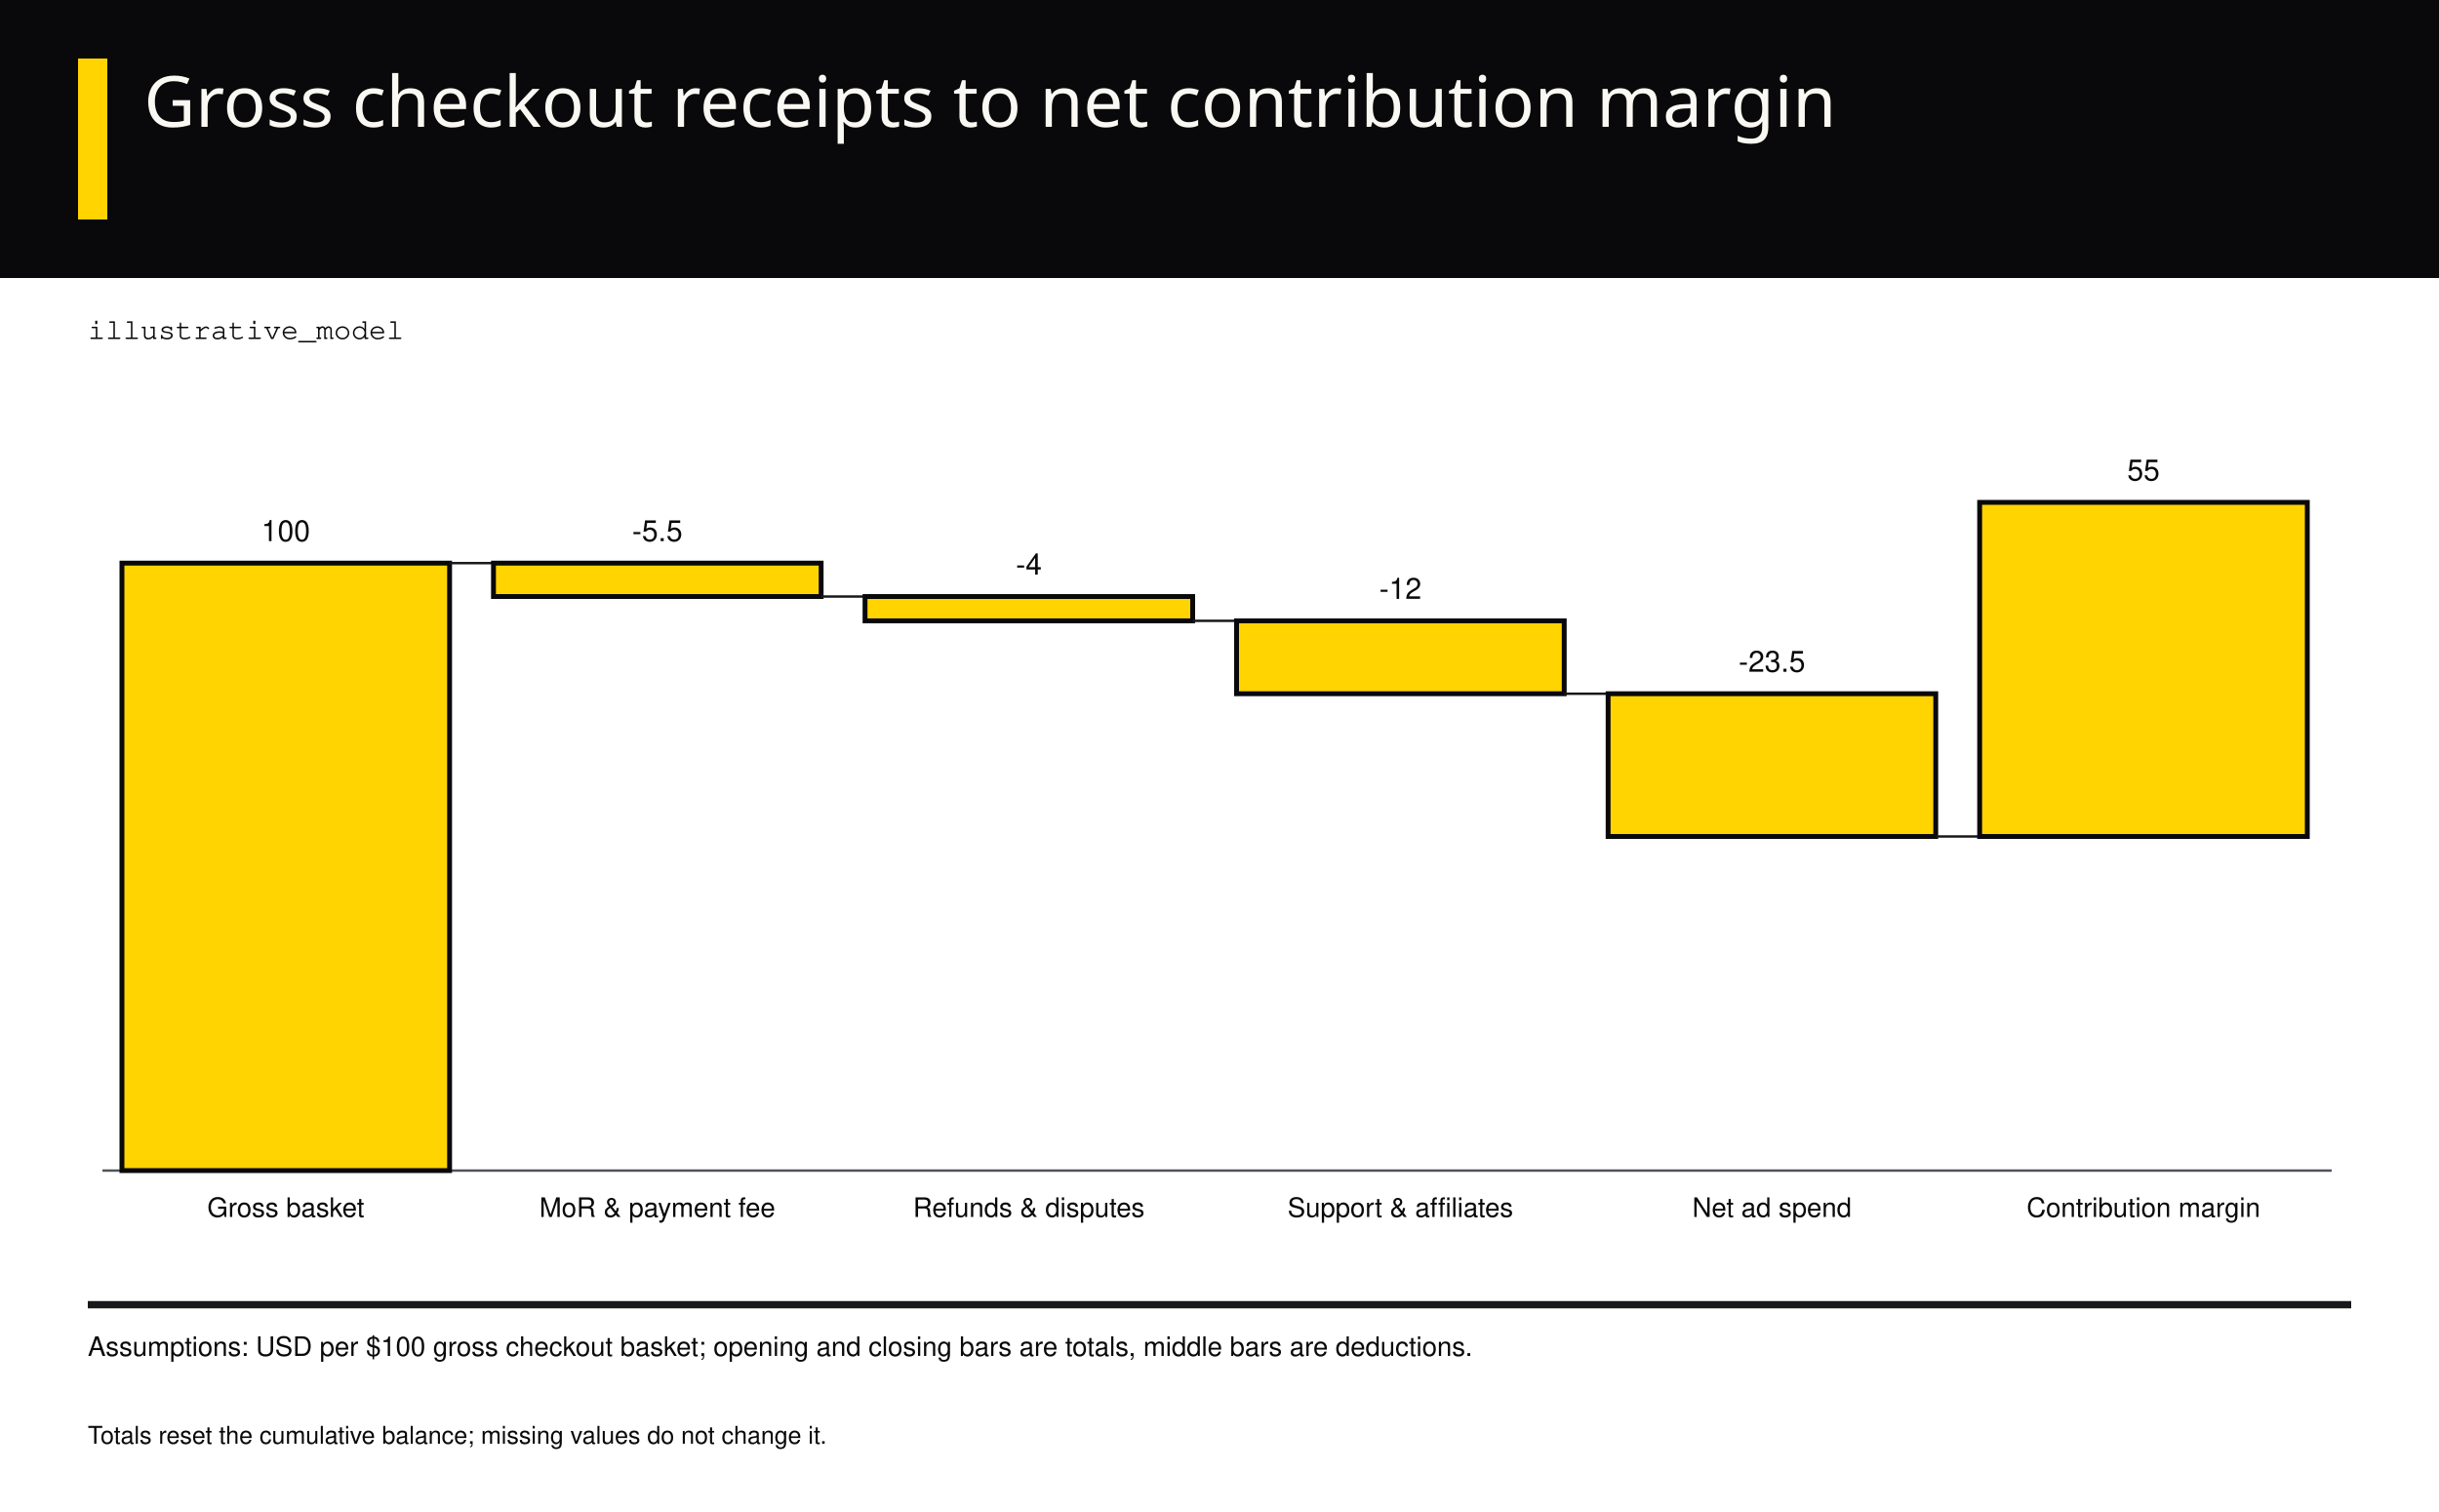
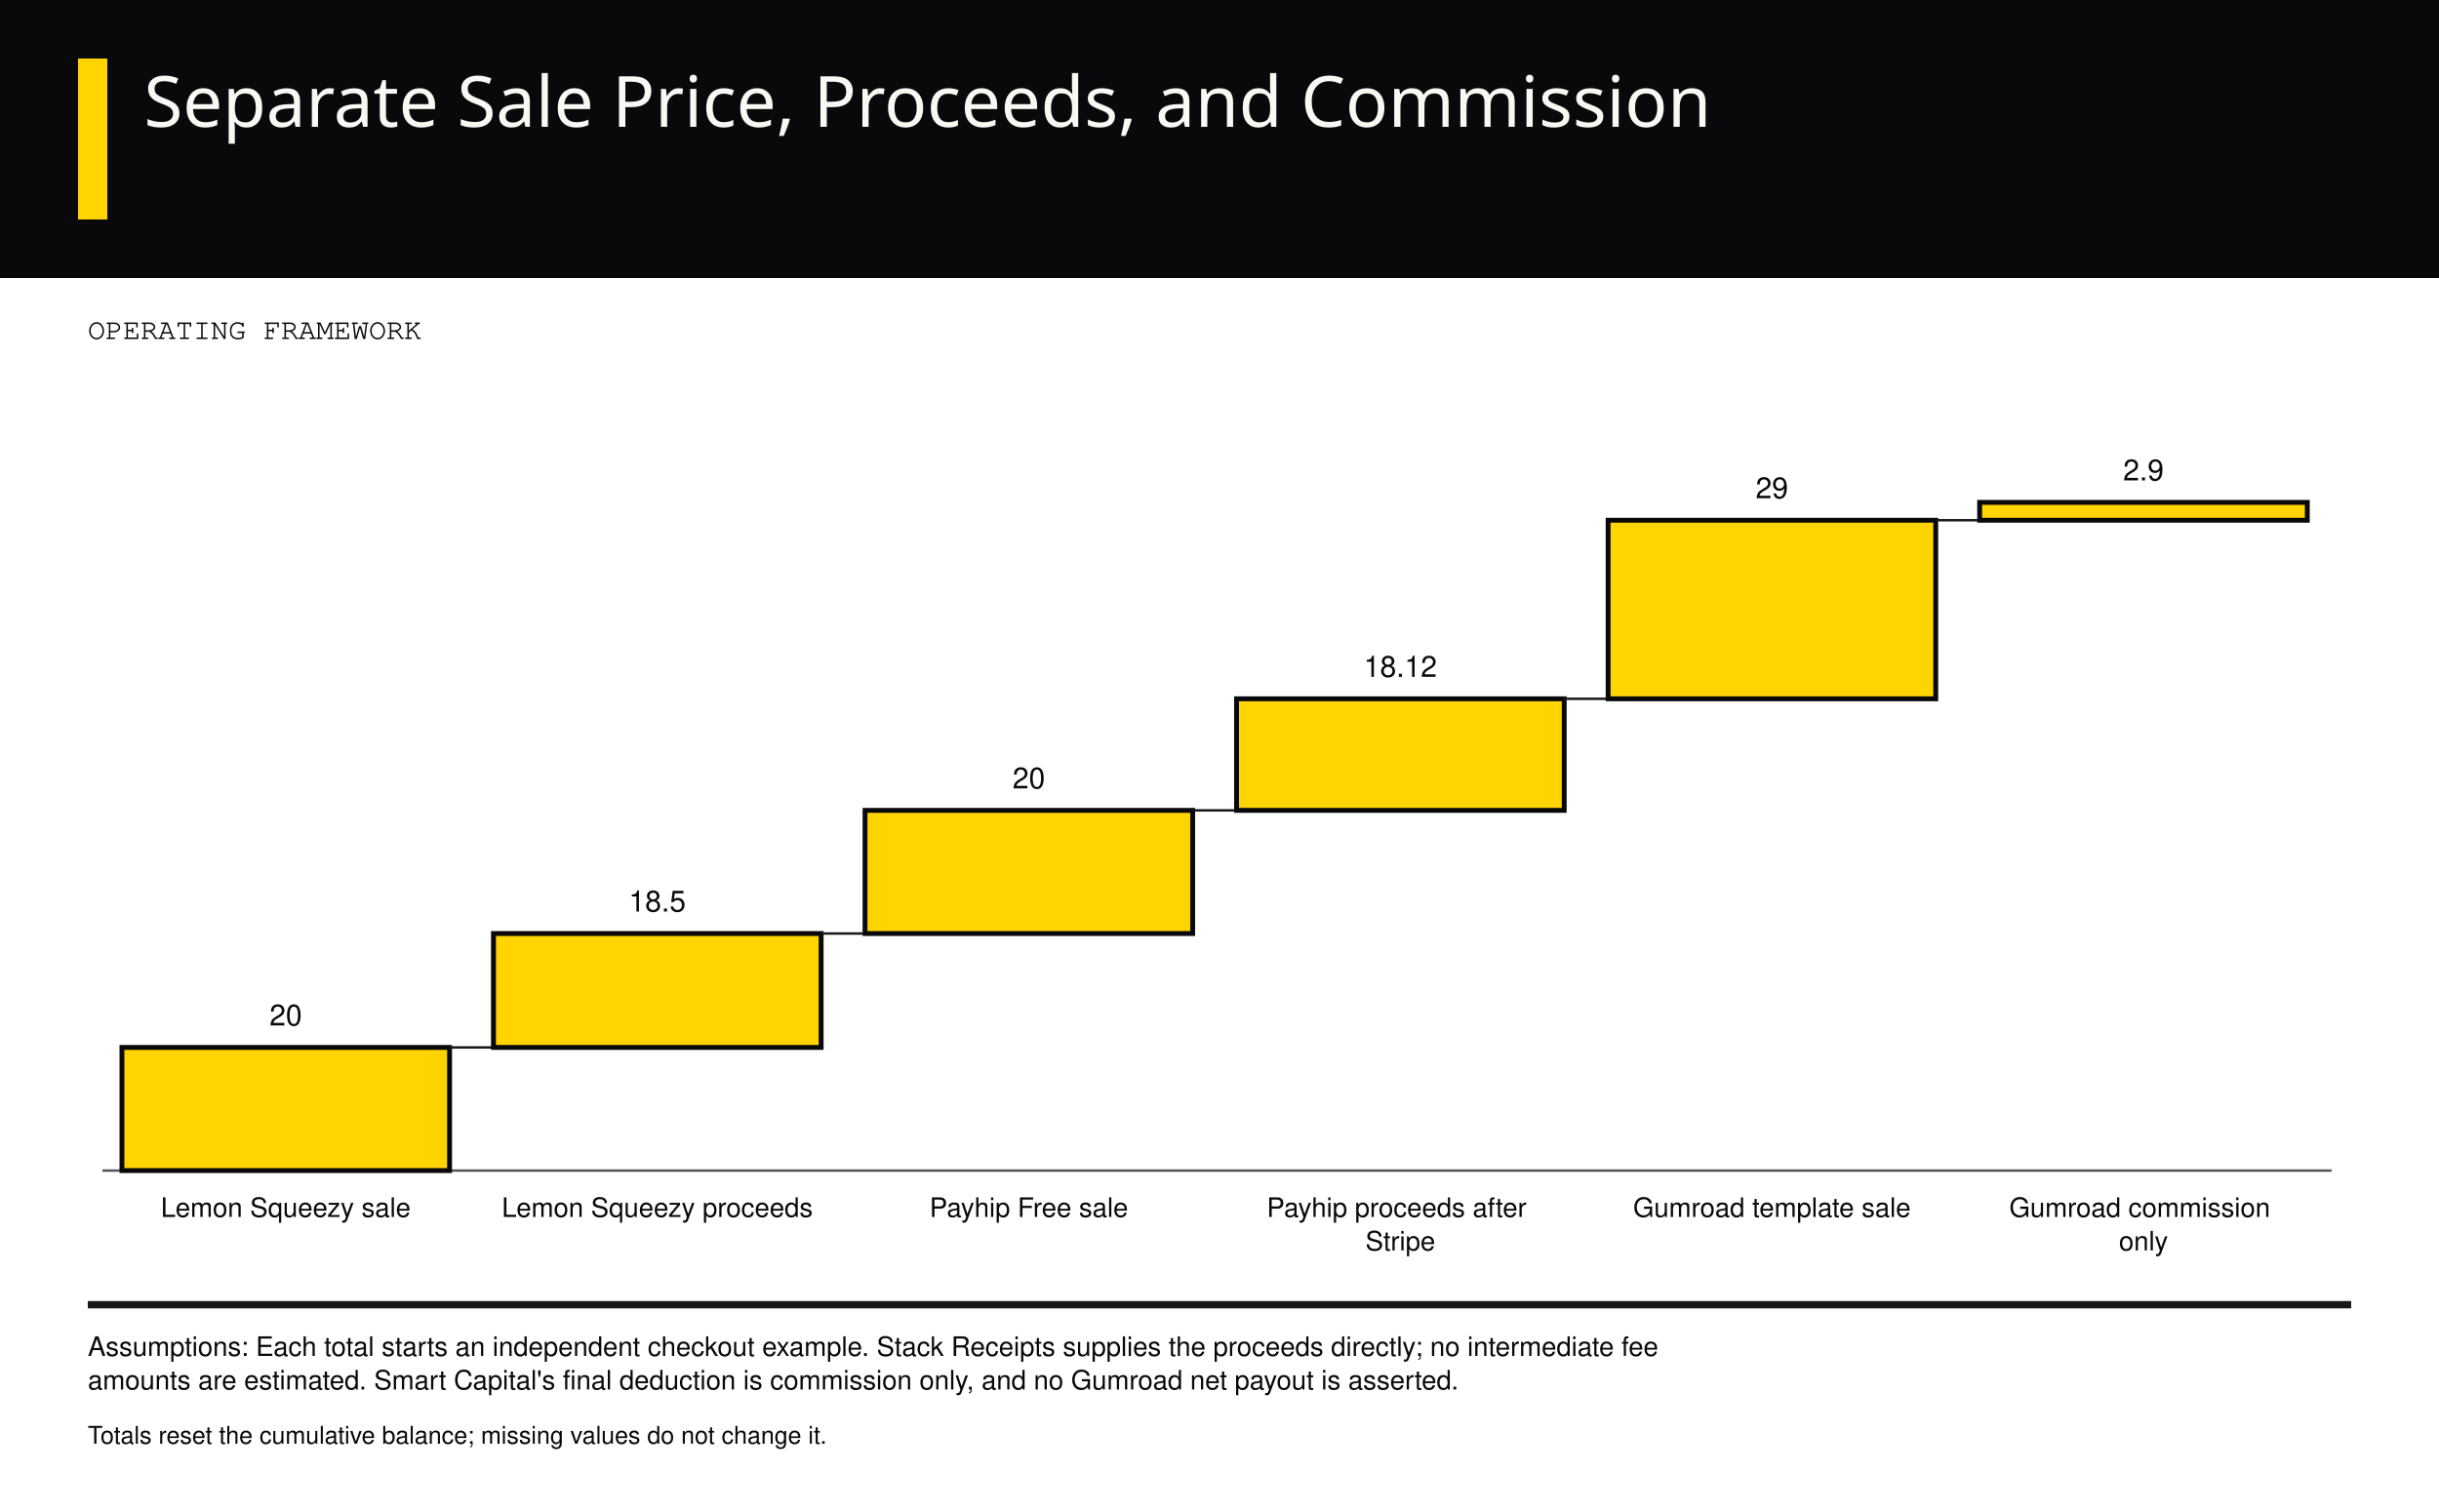
<svg xmlns="http://www.w3.org/2000/svg" viewBox="0 0 1000 620" role="img">
  <rect x="0" y="0" width="1000" height="620" fill="#FFFFFF" stroke="none" stroke-width="1" />
  <rect x="0" y="0" width="1000" height="114" fill="#09090B" stroke="none" stroke-width="1" />
  <rect x="32" y="24" width="12" height="66" fill="#FFD400" stroke="none" stroke-width="1" />
  <text x="59" y="52" font-family="'Arial Narrow', Impact, sans-serif" font-size="29" fill="#FAF8F2" text-anchor="start" style="font-variant-numeric:tabular-nums">
-     <tspan x="59" dy="0">Gross checkout receipts to net contribution margin</tspan>
+     <tspan x="59" dy="0">Separate Sale Price, Proceeds, and Commission</tspan>
  </text>
  <text x="36" y="139" font-family="Courier, monospace" font-size="12" fill="#09090B" text-anchor="start" style="font-variant-numeric:tabular-nums">
-     <tspan x="36" dy="0">illustrative_model</tspan>
+     <tspan x="36" dy="0">OPERATING FRAMEWORK</tspan>
  </text>
  <line x1="42" y1="480.0" x2="956" y2="480.0" stroke="#52525B" stroke-width="1" />
-   <rect x="50.0" y="230.909" width="134.333" height="249.091" fill="#FFD400" stroke="#09090B" stroke-width="2" />
-   <text x="117.167" y="221.909" font-family="Helvetica, Arial, sans-serif" font-size="12" fill="#09090B" text-anchor="middle" style="font-variant-numeric:tabular-nums">
-     <tspan x="117.167" dy="0">100</tspan>
+   <rect x="50.0" y="429.502" width="134.333" height="50.498" fill="#FFD400" stroke="#09090B" stroke-width="2" />
+   <text x="117.167" y="420.502" font-family="Helvetica, Arial, sans-serif" font-size="12" fill="#09090B" text-anchor="middle" style="font-variant-numeric:tabular-nums">
+     <tspan x="117.167" dy="0">20</tspan>
  </text>
  <text x="117.167" y="499" font-family="Helvetica, Arial, sans-serif" font-size="11" fill="#09090B" text-anchor="middle" style="font-variant-numeric:tabular-nums">
-     <tspan x="117.167" dy="0">Gross basket</tspan>
+     <tspan x="117.167" dy="0">Lemon Squeezy sale</tspan>
  </text>
-   <line x1="184.333" y1="230.909" x2="202.333" y2="230.909" stroke="#18181B" stroke-width="1" />
-   <rect x="202.333" y="230.909" width="134.333" height="13.7" fill="#FFD400" stroke="#09090B" stroke-width="2" />
-   <text x="269.5" y="221.909" font-family="Helvetica, Arial, sans-serif" font-size="12" fill="#09090B" text-anchor="middle" style="font-variant-numeric:tabular-nums">
-     <tspan x="269.5" dy="0">-5.5</tspan>
+   <line x1="184.333" y1="429.502" x2="202.333" y2="429.502" stroke="#18181B" stroke-width="1" />
+   <rect x="202.333" y="382.792" width="134.333" height="46.71" fill="#FFD400" stroke="#09090B" stroke-width="2" />
+   <text x="269.5" y="373.792" font-family="Helvetica, Arial, sans-serif" font-size="12" fill="#09090B" text-anchor="middle" style="font-variant-numeric:tabular-nums">
+     <tspan x="269.5" dy="0">18.5</tspan>
  </text>
  <text x="269.5" y="499" font-family="Helvetica, Arial, sans-serif" font-size="11" fill="#09090B" text-anchor="middle" style="font-variant-numeric:tabular-nums">
-     <tspan x="269.5" dy="0">MoR &amp; payment fee</tspan>
+     <tspan x="269.5" dy="0">Lemon Squeezy proceeds</tspan>
  </text>
-   <line x1="336.667" y1="244.609" x2="354.667" y2="244.609" stroke="#18181B" stroke-width="1" />
-   <rect x="354.667" y="244.609" width="134.333" height="9.964" fill="#FFD400" stroke="#09090B" stroke-width="2" />
-   <text x="421.833" y="235.609" font-family="Helvetica, Arial, sans-serif" font-size="12" fill="#09090B" text-anchor="middle" style="font-variant-numeric:tabular-nums">
-     <tspan x="421.833" dy="0">-4</tspan>
+   <line x1="336.667" y1="382.792" x2="354.667" y2="382.792" stroke="#18181B" stroke-width="1" />
+   <rect x="354.667" y="332.295" width="134.333" height="50.498" fill="#FFD400" stroke="#09090B" stroke-width="2" />
+   <text x="421.833" y="323.295" font-family="Helvetica, Arial, sans-serif" font-size="12" fill="#09090B" text-anchor="middle" style="font-variant-numeric:tabular-nums">
+     <tspan x="421.833" dy="0">20</tspan>
  </text>
  <text x="421.833" y="499" font-family="Helvetica, Arial, sans-serif" font-size="11" fill="#09090B" text-anchor="middle" style="font-variant-numeric:tabular-nums">
-     <tspan x="421.833" dy="0">Refunds &amp; disputes</tspan>
+     <tspan x="421.833" dy="0">Payhip Free sale</tspan>
  </text>
-   <line x1="489.0" y1="254.573" x2="507.0" y2="254.573" stroke="#18181B" stroke-width="1" />
-   <rect x="507.0" y="254.573" width="134.333" height="29.891" fill="#FFD400" stroke="#09090B" stroke-width="2" />
-   <text x="574.167" y="245.573" font-family="Helvetica, Arial, sans-serif" font-size="12" fill="#09090B" text-anchor="middle" style="font-variant-numeric:tabular-nums">
-     <tspan x="574.167" dy="0">-12</tspan>
+   <line x1="489.0" y1="332.295" x2="507.0" y2="332.295" stroke="#18181B" stroke-width="1" />
+   <rect x="507.0" y="286.544" width="134.333" height="45.751" fill="#FFD400" stroke="#09090B" stroke-width="2" />
+   <text x="574.167" y="277.544" font-family="Helvetica, Arial, sans-serif" font-size="12" fill="#09090B" text-anchor="middle" style="font-variant-numeric:tabular-nums">
+     <tspan x="574.167" dy="0">18.12</tspan>
  </text>
  <text x="574.167" y="499" font-family="Helvetica, Arial, sans-serif" font-size="11" fill="#09090B" text-anchor="middle" style="font-variant-numeric:tabular-nums">
-     <tspan x="574.167" dy="0">Support &amp; affiliates</tspan>
+     <tspan x="574.167" dy="0">Payhip proceeds after</tspan>
+     <tspan x="574.167" dy="13.75">Stripe</tspan>
  </text>
-   <line x1="641.333" y1="284.464" x2="659.333" y2="284.464" stroke="#18181B" stroke-width="1" />
-   <rect x="659.333" y="284.464" width="134.333" height="58.536" fill="#FFD400" stroke="#09090B" stroke-width="2" />
-   <text x="726.5" y="275.464" font-family="Helvetica, Arial, sans-serif" font-size="12" fill="#09090B" text-anchor="middle" style="font-variant-numeric:tabular-nums">
-     <tspan x="726.5" dy="0">-23.5</tspan>
+   <line x1="641.333" y1="286.544" x2="659.333" y2="286.544" stroke="#18181B" stroke-width="1" />
+   <rect x="659.333" y="213.322" width="134.333" height="73.222" fill="#FFD400" stroke="#09090B" stroke-width="2" />
+   <text x="726.5" y="204.322" font-family="Helvetica, Arial, sans-serif" font-size="12" fill="#09090B" text-anchor="middle" style="font-variant-numeric:tabular-nums">
+     <tspan x="726.5" dy="0">29</tspan>
  </text>
  <text x="726.5" y="499" font-family="Helvetica, Arial, sans-serif" font-size="11" fill="#09090B" text-anchor="middle" style="font-variant-numeric:tabular-nums">
-     <tspan x="726.5" dy="0">Net ad spend</tspan>
+     <tspan x="726.5" dy="0">Gumroad template sale</tspan>
  </text>
-   <line x1="793.667" y1="343.0" x2="811.667" y2="343.0" stroke="#18181B" stroke-width="1" />
-   <rect x="811.667" y="206.0" width="134.333" height="137.0" fill="#FFD400" stroke="#09090B" stroke-width="2" />
+   <line x1="793.667" y1="213.322" x2="811.667" y2="213.322" stroke="#18181B" stroke-width="1" />
+   <rect x="811.667" y="206.0" width="134.333" height="7.322" fill="#FFD400" stroke="#09090B" stroke-width="2" />
  <text x="878.833" y="197.0" font-family="Helvetica, Arial, sans-serif" font-size="12" fill="#09090B" text-anchor="middle" style="font-variant-numeric:tabular-nums">
-     <tspan x="878.833" dy="0">55</tspan>
+     <tspan x="878.833" dy="0">2.9</tspan>
  </text>
  <text x="878.833" y="499" font-family="Helvetica, Arial, sans-serif" font-size="11" fill="#09090B" text-anchor="middle" style="font-variant-numeric:tabular-nums">
-     <tspan x="878.833" dy="0">Contribution margin</tspan>
+     <tspan x="878.833" dy="0">Gumroad commission</tspan>
+     <tspan x="878.833" dy="13.75">only</tspan>
  </text>
  <line x1="36" y1="535" x2="964" y2="535" stroke="#18181B" stroke-width="3" />
  <text x="36" y="556" font-family="Helvetica, Arial, sans-serif" font-size="11" fill="#09090B" text-anchor="start" style="font-variant-numeric:tabular-nums">
-     <tspan x="36" dy="0">Assumptions: USD per $100 gross checkout basket; opening and closing bars are totals, middle bars are deductions.</tspan>
+     <tspan x="36" dy="0">Assumptions: Each total starts an independent checkout example. Stack Receipts supplies the proceeds directly; no intermediate fee</tspan>
+     <tspan x="36" dy="13.75">amounts are estimated. Smart Capital's final deduction is commission only, and no Gumroad net payout is asserted.</tspan>
  </text>
  <text x="36" y="592" font-family="Helvetica, Arial, sans-serif" font-size="10" fill="#09090B" text-anchor="start" style="font-variant-numeric:tabular-nums">
    <tspan x="36" dy="0">Totals reset the cumulative balance; missing values do not change it.</tspan>
  </text>
</svg>
